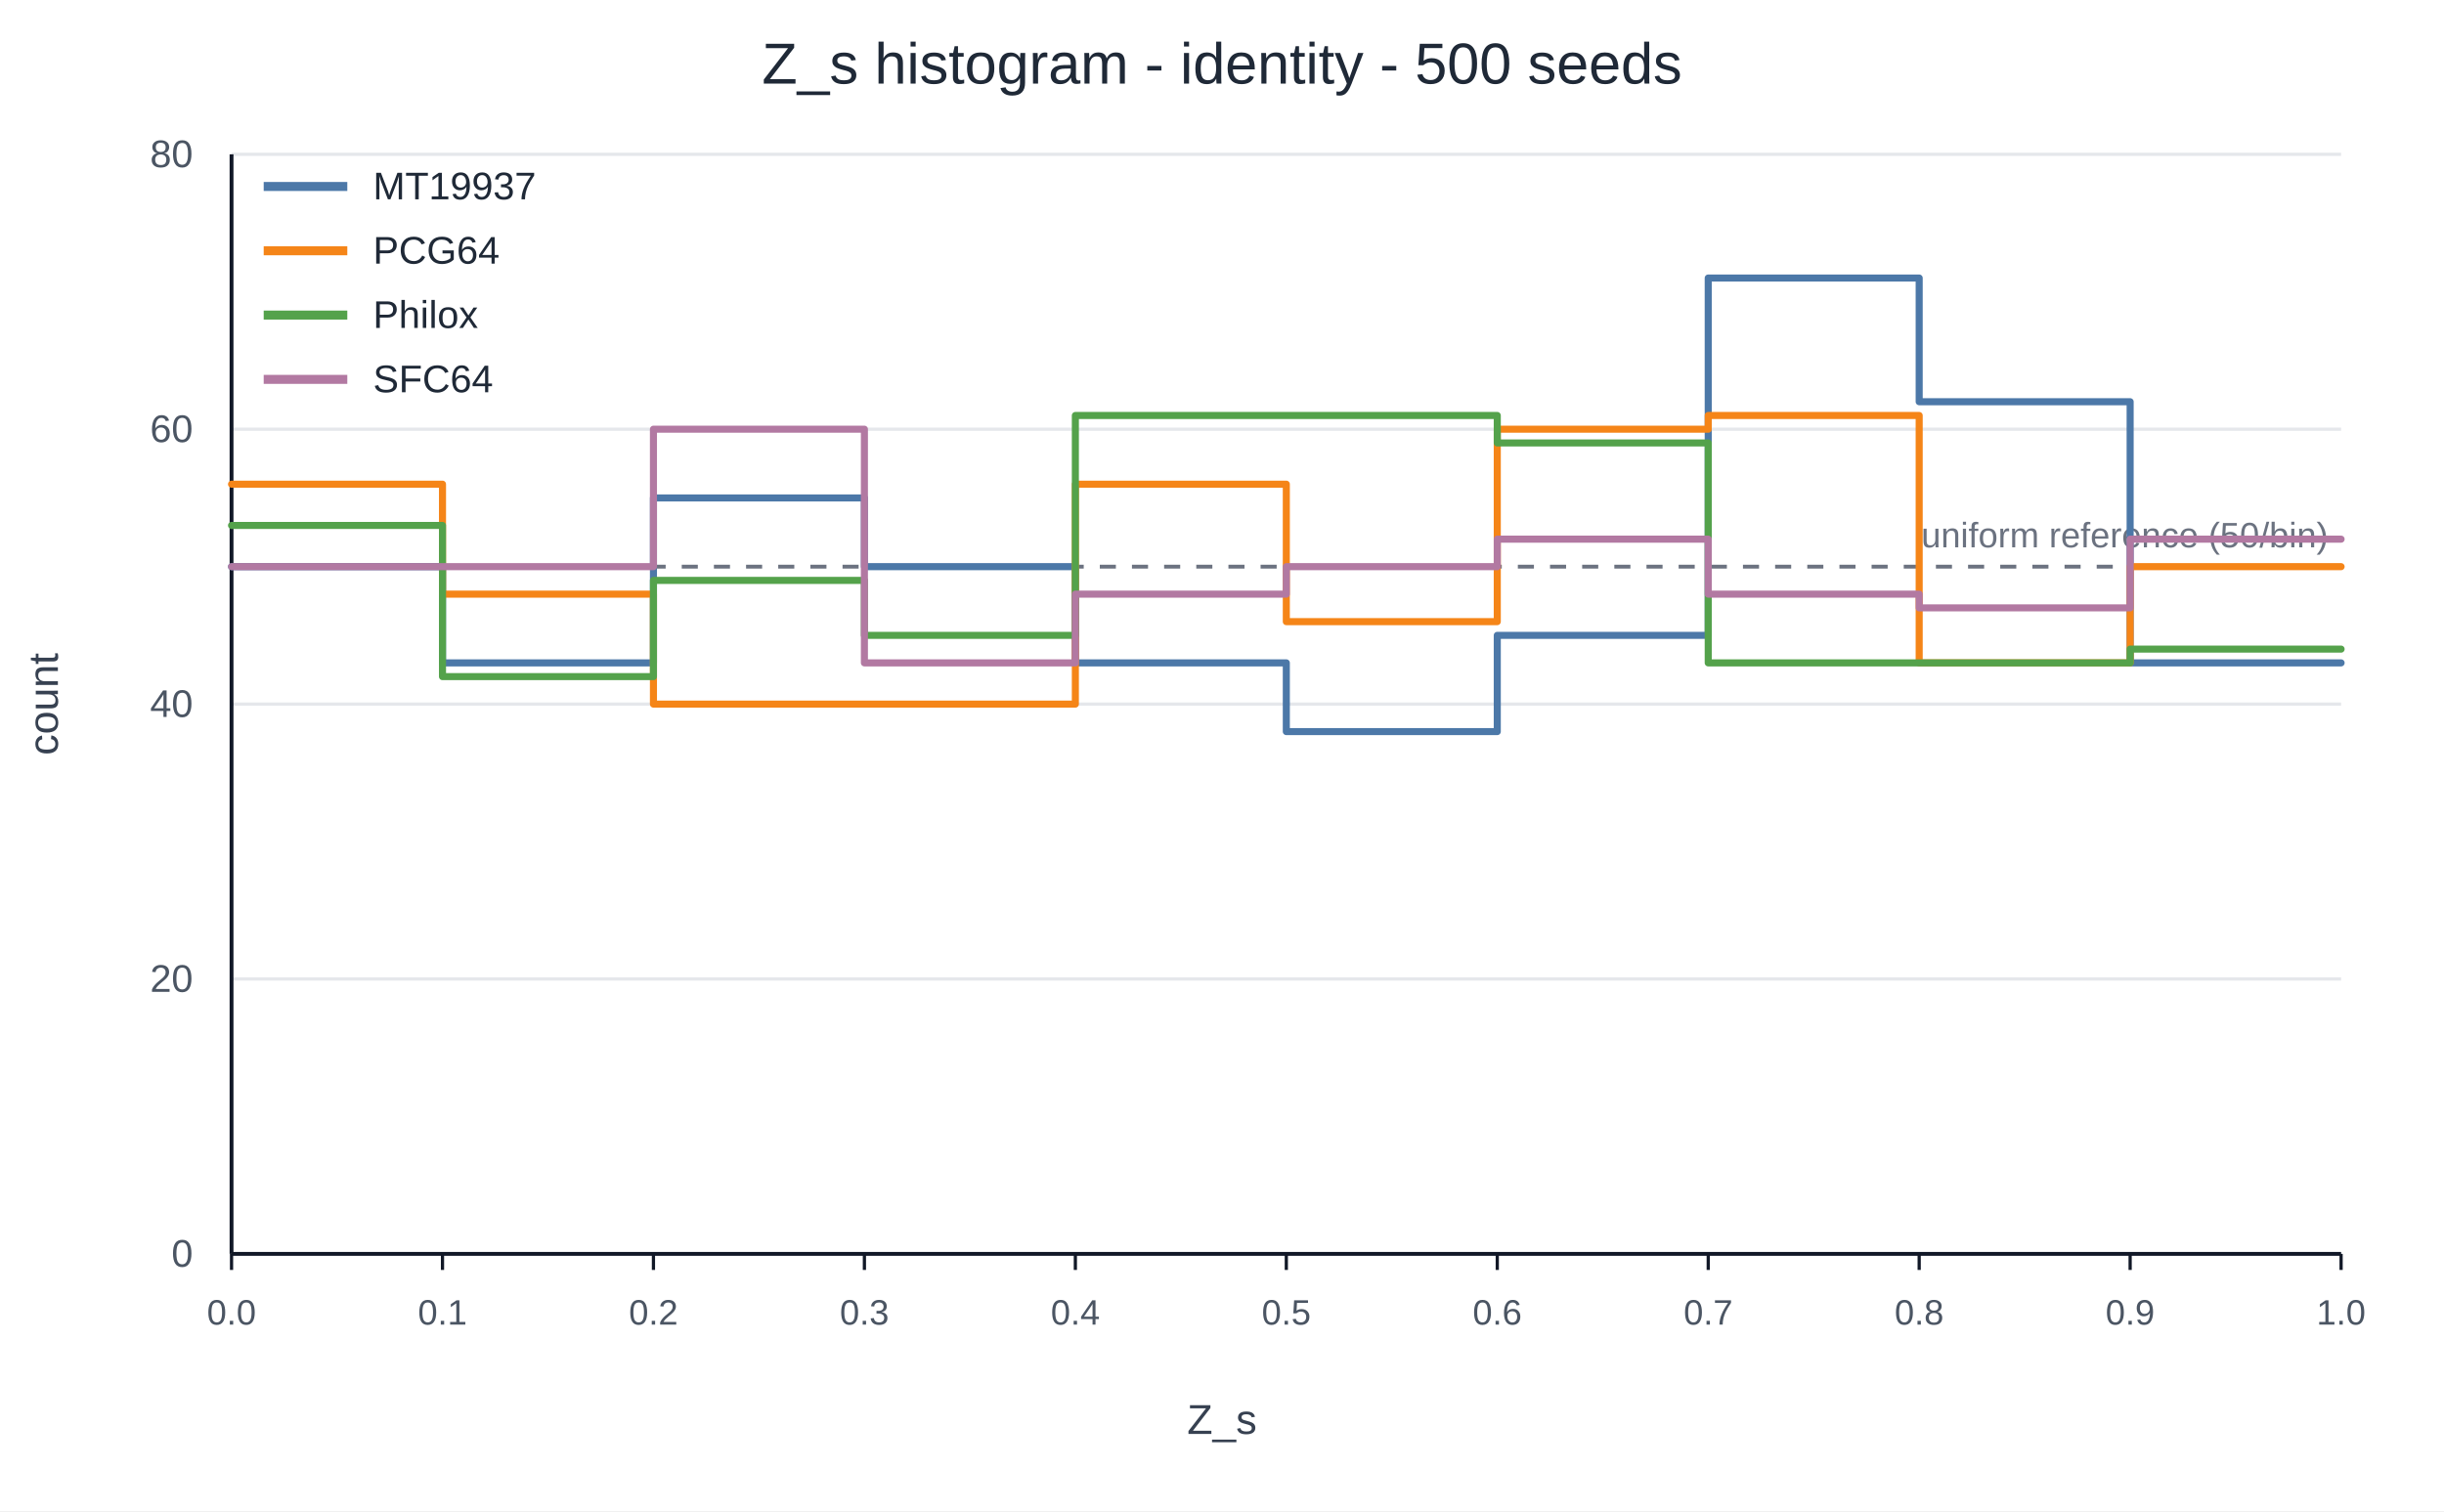
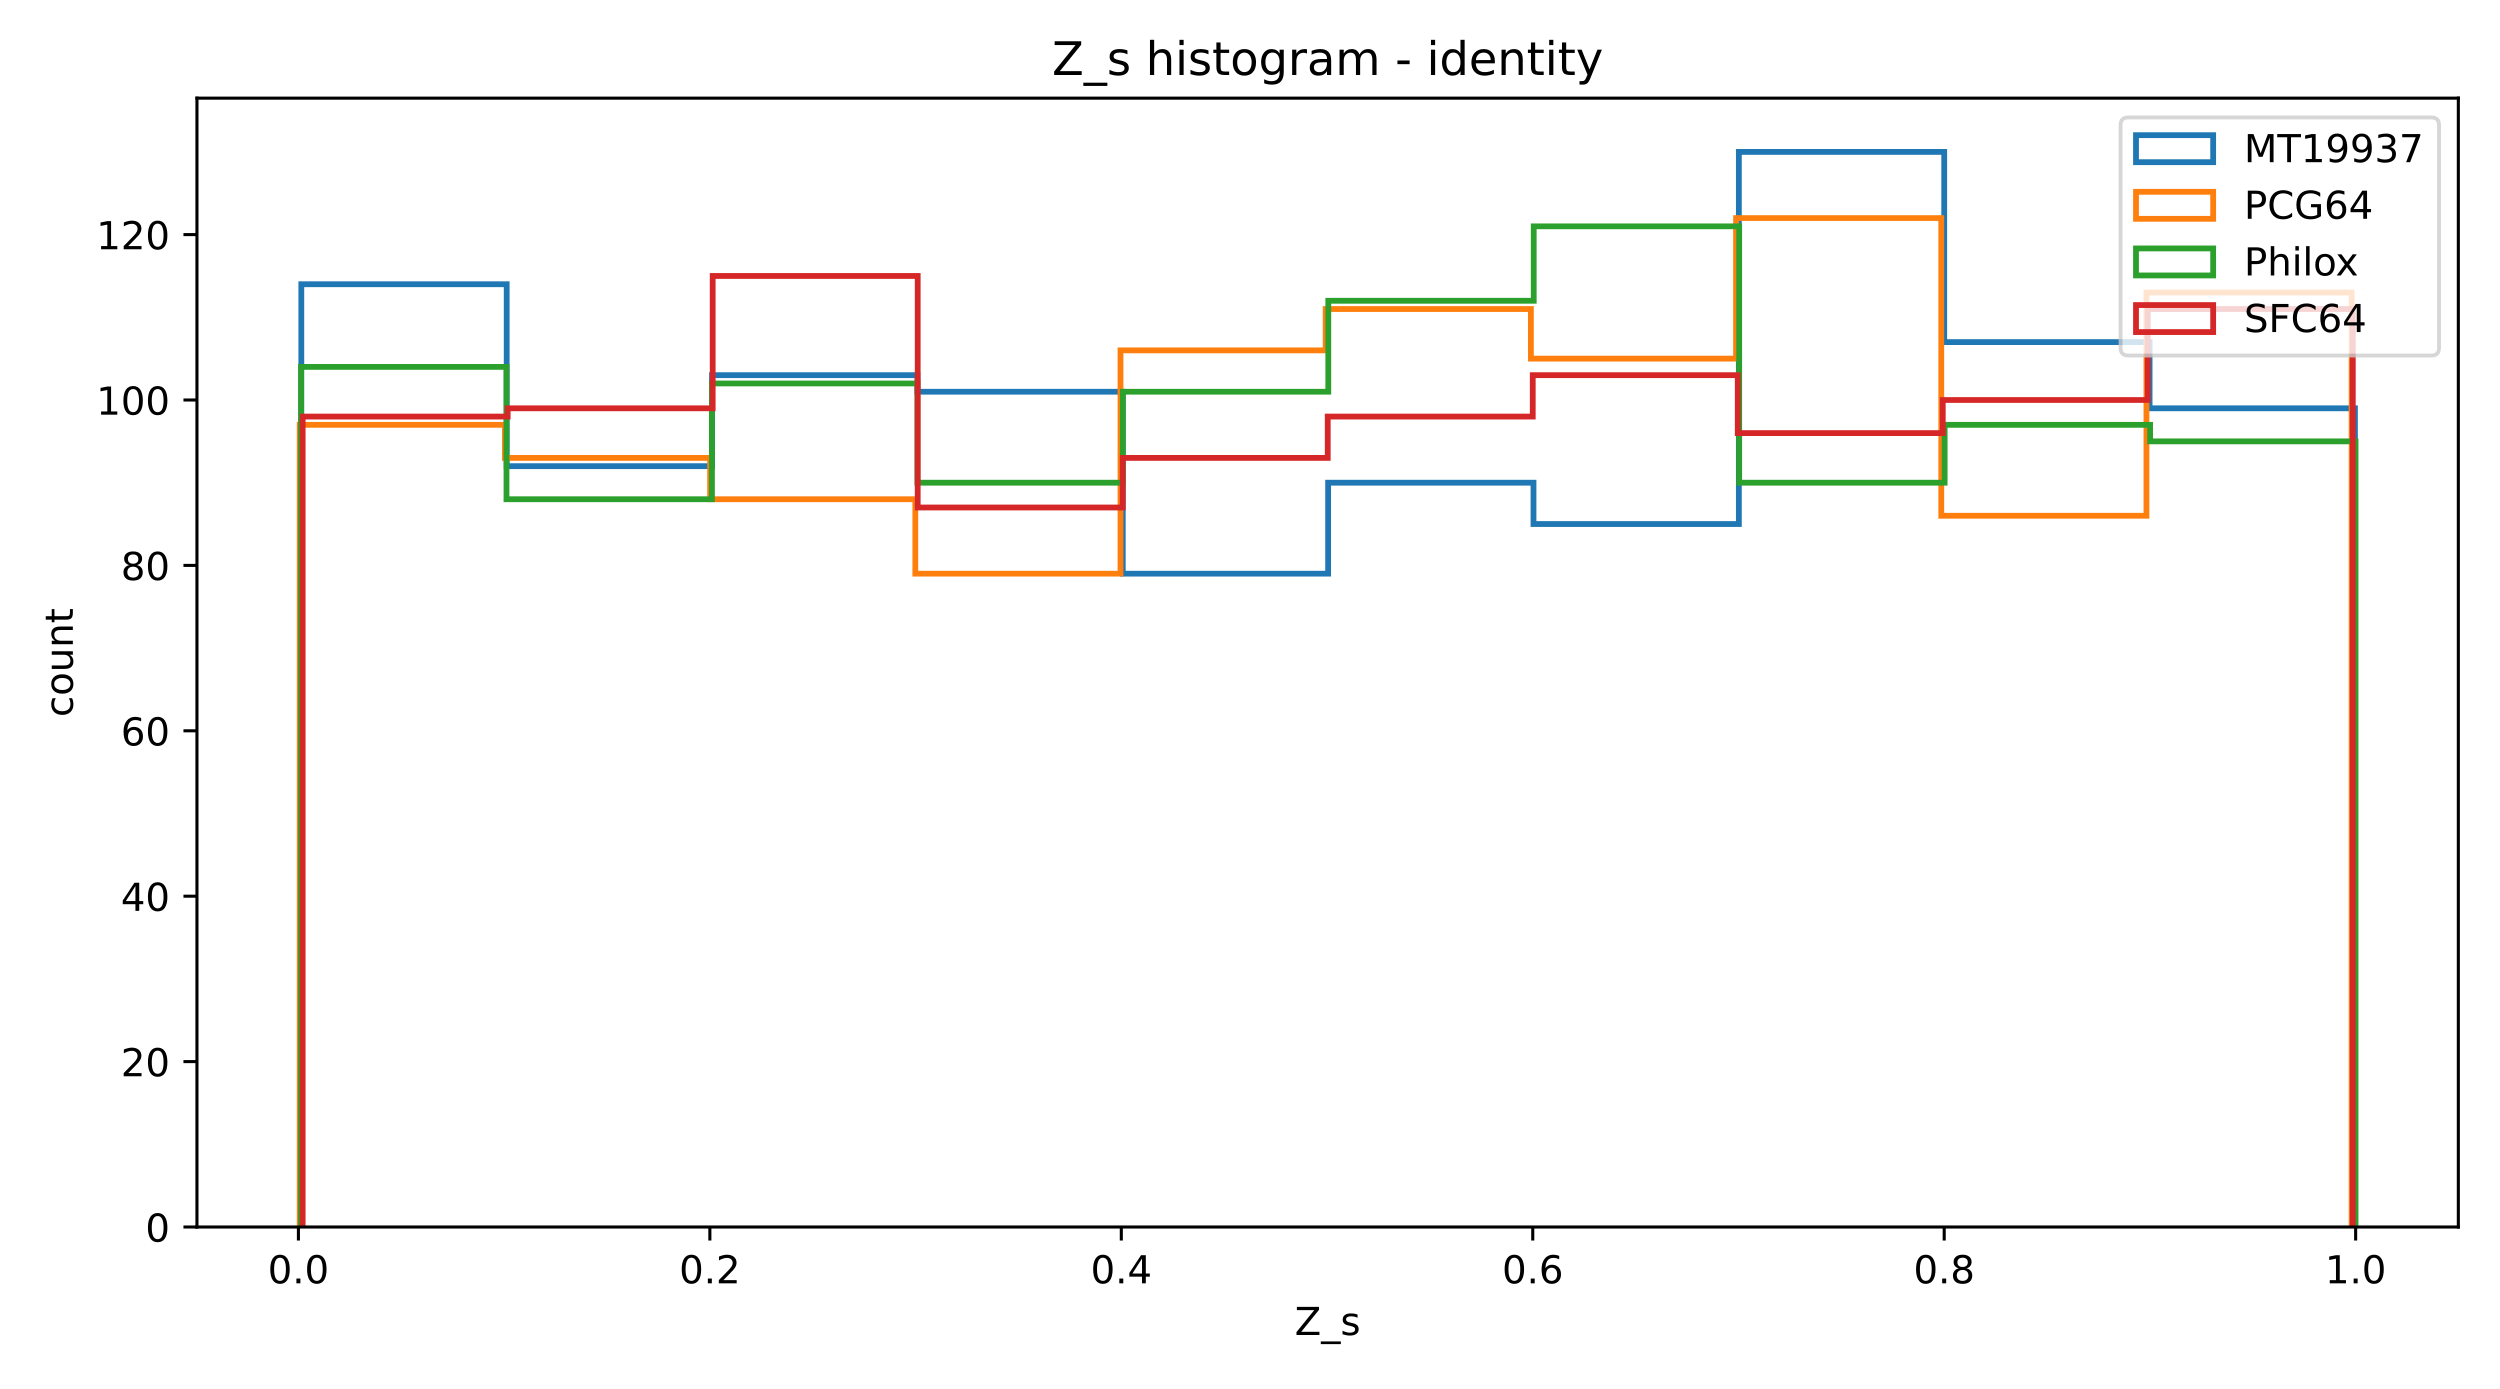
- <svg xmlns="http://www.w3.org/2000/svg" width="760" height="470" viewBox="0 0 760 470" role="img" aria-labelledby="title desc">
-   <rect width="100%" height="100%" fill="#ffffff" />
-   <text x="380.0" y="26" text-anchor="middle" font-family="Arial, sans-serif" font-size="18" fill="#1f2937">Z_s histogram - identity - 500 seeds</text>
-   <line x1="72" y1="390.00" x2="728" y2="390.00" stroke="#e5e7eb" stroke-width="1" />
-   <text x="60" y="394.00" text-anchor="end" font-family="Arial, sans-serif" font-size="12" fill="#4b5563">0</text>
-   <line x1="72" y1="304.50" x2="728" y2="304.50" stroke="#e5e7eb" stroke-width="1" />
-   <text x="60" y="308.50" text-anchor="end" font-family="Arial, sans-serif" font-size="12" fill="#4b5563">20</text>
-   <line x1="72" y1="219.00" x2="728" y2="219.00" stroke="#e5e7eb" stroke-width="1" />
-   <text x="60" y="223.00" text-anchor="end" font-family="Arial, sans-serif" font-size="12" fill="#4b5563">40</text>
-   <line x1="72" y1="133.50" x2="728" y2="133.50" stroke="#e5e7eb" stroke-width="1" />
-   <text x="60" y="137.50" text-anchor="end" font-family="Arial, sans-serif" font-size="12" fill="#4b5563">60</text>
-   <line x1="72" y1="48.00" x2="728" y2="48.00" stroke="#e5e7eb" stroke-width="1" />
-   <text x="60" y="52.00" text-anchor="end" font-family="Arial, sans-serif" font-size="12" fill="#4b5563">80</text>
-   <line x1="72" y1="48" x2="72" y2="390" stroke="#111827" stroke-width="1.2" />
-   <line x1="72" y1="390" x2="728" y2="390" stroke="#111827" stroke-width="1.2" />
-   <line x1="72.00" y1="390" x2="72.00" y2="395" stroke="#111827" stroke-width="1" />
-   <text x="72.00" y="412" text-anchor="middle" font-family="Arial, sans-serif" font-size="11" fill="#4b5563">0.0</text>
-   <line x1="137.60" y1="390" x2="137.60" y2="395" stroke="#111827" stroke-width="1" />
-   <text x="137.60" y="412" text-anchor="middle" font-family="Arial, sans-serif" font-size="11" fill="#4b5563">0.1</text>
-   <line x1="203.20" y1="390" x2="203.20" y2="395" stroke="#111827" stroke-width="1" />
-   <text x="203.20" y="412" text-anchor="middle" font-family="Arial, sans-serif" font-size="11" fill="#4b5563">0.2</text>
-   <line x1="268.80" y1="390" x2="268.80" y2="395" stroke="#111827" stroke-width="1" />
-   <text x="268.80" y="412" text-anchor="middle" font-family="Arial, sans-serif" font-size="11" fill="#4b5563">0.3</text>
-   <line x1="334.40" y1="390" x2="334.40" y2="395" stroke="#111827" stroke-width="1" />
-   <text x="334.40" y="412" text-anchor="middle" font-family="Arial, sans-serif" font-size="11" fill="#4b5563">0.4</text>
-   <line x1="400.00" y1="390" x2="400.00" y2="395" stroke="#111827" stroke-width="1" />
-   <text x="400.00" y="412" text-anchor="middle" font-family="Arial, sans-serif" font-size="11" fill="#4b5563">0.5</text>
-   <line x1="465.60" y1="390" x2="465.60" y2="395" stroke="#111827" stroke-width="1" />
-   <text x="465.60" y="412" text-anchor="middle" font-family="Arial, sans-serif" font-size="11" fill="#4b5563">0.6</text>
-   <line x1="531.20" y1="390" x2="531.20" y2="395" stroke="#111827" stroke-width="1" />
-   <text x="531.20" y="412" text-anchor="middle" font-family="Arial, sans-serif" font-size="11" fill="#4b5563">0.7</text>
-   <line x1="596.80" y1="390" x2="596.80" y2="395" stroke="#111827" stroke-width="1" />
-   <text x="596.80" y="412" text-anchor="middle" font-family="Arial, sans-serif" font-size="11" fill="#4b5563">0.8</text>
-   <line x1="662.40" y1="390" x2="662.40" y2="395" stroke="#111827" stroke-width="1" />
-   <text x="662.40" y="412" text-anchor="middle" font-family="Arial, sans-serif" font-size="11" fill="#4b5563">0.9</text>
-   <line x1="728.00" y1="390" x2="728.00" y2="395" stroke="#111827" stroke-width="1" />
-   <text x="728.00" y="412" text-anchor="middle" font-family="Arial, sans-serif" font-size="11" fill="#4b5563">1.0</text>
-   <text x="380.0" y="446" text-anchor="middle" font-family="Arial, sans-serif" font-size="13" fill="#374151">Z_s</text>
-   <text x="18" y="219.0" transform="rotate(-90 18 219.0)" text-anchor="middle" font-family="Arial, sans-serif" font-size="13" fill="#374151">count</text>
-   <line x1="72" y1="176.25" x2="728" y2="176.25" stroke="#6b7280" stroke-width="1.2" stroke-dasharray="5 5" />
-   <text x="724" y="170.25" text-anchor="end" font-family="Arial, sans-serif" font-size="11" fill="#6b7280">uniform reference (50/bin)</text>
-   <polyline points="72.00,176.25 137.60,176.25 137.60,206.18 203.20,206.18 203.20,154.88 268.80,154.88 268.80,176.25 334.40,176.25 334.40,206.18 400.00,206.18 400.00,227.55 465.60,227.55 465.60,197.62 531.20,197.62 531.20,86.48 596.80,86.48 596.80,124.95 662.40,124.95 662.40,206.18 728.00,206.18" fill="none" stroke="#4c78a8" stroke-width="2.2" stroke-linejoin="round" stroke-linecap="round" />
-   <polyline points="72.00,150.60 137.60,150.60 137.60,184.80 203.20,184.80 203.20,219.00 268.80,219.00 268.80,219.00 334.40,219.00 334.40,150.60 400.00,150.60 400.00,193.35 465.60,193.35 465.60,133.50 531.20,133.50 531.20,129.23 596.80,129.23 596.80,206.18 662.40,206.18 662.40,176.25 728.00,176.25" fill="none" stroke="#f58518" stroke-width="2.2" stroke-linejoin="round" stroke-linecap="round" />
-   <polyline points="72.00,163.43 137.60,163.43 137.60,210.45 203.20,210.45 203.20,180.52 268.80,180.52 268.80,197.62 334.40,197.62 334.40,129.23 400.00,129.23 400.00,129.23 465.60,129.23 465.60,137.77 531.20,137.77 531.20,206.18 596.80,206.18 596.80,206.18 662.40,206.18 662.40,201.90 728.00,201.90" fill="none" stroke="#54a24b" stroke-width="2.2" stroke-linejoin="round" stroke-linecap="round" />
-   <polyline points="72.00,176.25 137.60,176.25 137.60,176.25 203.20,176.25 203.20,133.50 268.80,133.50 268.80,206.18 334.40,206.18 334.40,184.80 400.00,184.80 400.00,176.25 465.60,176.25 465.60,167.70 531.20,167.70 531.20,184.80 596.80,184.80 596.80,189.07 662.40,189.07 662.40,167.70 728.00,167.70" fill="none" stroke="#b279a2" stroke-width="2.2" stroke-linejoin="round" stroke-linecap="round" />
-   <line x1="82" y1="58" x2="108" y2="58" stroke="#4c78a8" stroke-width="2.8" />
-   <text x="116" y="62" font-family="Arial, sans-serif" font-size="12" fill="#1f2937">MT19937</text>
-   <line x1="82" y1="78" x2="108" y2="78" stroke="#f58518" stroke-width="2.8" />
-   <text x="116" y="82" font-family="Arial, sans-serif" font-size="12" fill="#1f2937">PCG64</text>
-   <line x1="82" y1="98" x2="108" y2="98" stroke="#54a24b" stroke-width="2.8" />
-   <text x="116" y="102" font-family="Arial, sans-serif" font-size="12" fill="#1f2937">Philox</text>
-   <line x1="82" y1="118" x2="108" y2="118" stroke="#b279a2" stroke-width="2.8" />
-   <text x="116" y="122" font-family="Arial, sans-serif" font-size="12" fill="#1f2937">SFC64</text>
+ <svg xmlns="http://www.w3.org/2000/svg" xmlns:xlink="http://www.w3.org/1999/xlink" width="648pt" height="360pt" viewBox="0 0 648 360" version="1.1">
+   <defs>
+     <style type="text/css">*{stroke-linejoin: round; stroke-linecap: butt}</style>
+   </defs>
+   <g id="figure_1">
+     <g id="patch_1">
+       <path d="M 0 360 L 648 360 L 648 0 L 0 0 z " style="fill: #ffffff" />
+     </g>
+     <g id="axes_1">
+       <g id="patch_2">
+         <path d="M 51.05 318.04 L 637.2 318.04 L 637.2 25.44 L 51.05 25.44 z " style="fill: #ffffff" />
+       </g>
+       <g id="matplotlib.axis_1">
+         <g id="xtick_1">
+           <g id="line2d_1">
+             <defs>
+               <path id="m370e1d2778" d="M 0 0 L 0 3.5 " style="stroke: #000000; stroke-width: 0.8" />
+             </defs>
+             <g>
+               <use xlink:href="#m370e1d2778" x="77.349" y="318.04" style="stroke: #000000; stroke-width: 0.8" />
+             </g>
+           </g>
+           <g id="text_1">
+             <g transform="translate(69.39705 332.6384) scale(0.1 -0.1)">
+               <defs>
+                 <path id="DejaVuSans-30" d="M 2034 4250 Q 1547 4250 1301 3770 Q 1056 3291 1056 2328 Q 1056 1369 1301 889 Q 1547 409 2034 409 Q 2525 409 2770 889 Q 3016 1369 3016 2328 Q 3016 3291 2770 3770 Q 2525 4250 2034 4250 z M 2034 4750 Q 2819 4750 3233 4129 Q 3647 3509 3647 2328 Q 3647 1150 3233 529 Q 2819 -91 2034 -91 Q 1250 -91 836 529 Q 422 1150 422 2328 Q 422 3509 836 4129 Q 1250 4750 2034 4750 z " transform="scale(0.015625)" />
+                 <path id="DejaVuSans-2e" d="M 684 794 L 1344 794 L 1344 0 L 684 0 L 684 794 z " transform="scale(0.015625)" />
+               </defs>
+               <use xlink:href="#DejaVuSans-30" />
+               <use xlink:href="#DejaVuSans-2e" x="63.623" />
+               <use xlink:href="#DejaVuSans-30" x="95.41" />
+             </g>
+           </g>
+         </g>
+         <g id="xtick_2">
+           <g id="line2d_2">
+             <g>
+               <use xlink:href="#m370e1d2778" x="183.996" y="318.04" style="stroke: #000000; stroke-width: 0.8" />
+             </g>
+           </g>
+           <g id="text_2">
+             <g transform="translate(176.0441 332.6384) scale(0.1 -0.1)">
+               <defs>
+                 <path id="DejaVuSans-32" d="M 1228 531 L 3431 531 L 3431 0 L 469 0 L 469 531 Q 828 903 1448 1529 Q 2069 2156 2228 2338 Q 2531 2678 2651 2914 Q 2772 3150 2772 3378 Q 2772 3750 2511 3984 Q 2250 4219 1831 4219 Q 1534 4219 1204 4116 Q 875 4013 500 3803 L 500 4441 Q 881 4594 1212 4672 Q 1544 4750 1819 4750 Q 2544 4750 2975 4387 Q 3406 4025 3406 3419 Q 3406 3131 3298 2873 Q 3191 2616 2906 2266 Q 2828 2175 2409 1742 Q 1991 1309 1228 531 z " transform="scale(0.015625)" />
+               </defs>
+               <use xlink:href="#DejaVuSans-30" />
+               <use xlink:href="#DejaVuSans-2e" x="63.623" />
+               <use xlink:href="#DejaVuSans-32" x="95.41" />
+             </g>
+           </g>
+         </g>
+         <g id="xtick_3">
+           <g id="line2d_3">
+             <g>
+               <use xlink:href="#m370e1d2778" x="290.643" y="318.04" style="stroke: #000000; stroke-width: 0.8" />
+             </g>
+           </g>
+           <g id="text_3">
+             <g transform="translate(282.6912 332.6384) scale(0.1 -0.1)">
+               <defs>
+                 <path id="DejaVuSans-34" d="M 2419 4116 L 825 1625 L 2419 1625 L 2419 4116 z M 2253 4666 L 3047 4666 L 3047 1625 L 3713 1625 L 3713 1100 L 3047 1100 L 3047 0 L 2419 0 L 2419 1100 L 313 1100 L 313 1709 L 2253 4666 z " transform="scale(0.015625)" />
+               </defs>
+               <use xlink:href="#DejaVuSans-30" />
+               <use xlink:href="#DejaVuSans-2e" x="63.623" />
+               <use xlink:href="#DejaVuSans-34" x="95.41" />
+             </g>
+           </g>
+         </g>
+         <g id="xtick_4">
+           <g id="line2d_4">
+             <g>
+               <use xlink:href="#m370e1d2778" x="397.29" y="318.04" style="stroke: #000000; stroke-width: 0.8" />
+             </g>
+           </g>
+           <g id="text_4">
+             <g transform="translate(389.3383 332.6384) scale(0.1 -0.1)">
+               <defs>
+                 <path id="DejaVuSans-36" d="M 2113 2584 Q 1688 2584 1439 2293 Q 1191 2003 1191 1497 Q 1191 994 1439 701 Q 1688 409 2113 409 Q 2538 409 2786 701 Q 3034 994 3034 1497 Q 3034 2003 2786 2293 Q 2538 2584 2113 2584 z M 3366 4563 L 3366 3988 Q 3128 4100 2886 4159 Q 2644 4219 2406 4219 Q 1781 4219 1451 3797 Q 1122 3375 1075 2522 Q 1259 2794 1537 2939 Q 1816 3084 2150 3084 Q 2853 3084 3261 2657 Q 3669 2231 3669 1497 Q 3669 778 3244 343 Q 2819 -91 2113 -91 Q 1303 -91 875 529 Q 447 1150 447 2328 Q 447 3434 972 4092 Q 1497 4750 2381 4750 Q 2619 4750 2861 4703 Q 3103 4656 3366 4563 z " transform="scale(0.015625)" />
+               </defs>
+               <use xlink:href="#DejaVuSans-30" />
+               <use xlink:href="#DejaVuSans-2e" x="63.623" />
+               <use xlink:href="#DejaVuSans-36" x="95.41" />
+             </g>
+           </g>
+         </g>
+         <g id="xtick_5">
+           <g id="line2d_5">
+             <g>
+               <use xlink:href="#m370e1d2778" x="503.937" y="318.04" style="stroke: #000000; stroke-width: 0.8" />
+             </g>
+           </g>
+           <g id="text_5">
+             <g transform="translate(495.9853 332.6384) scale(0.1 -0.1)">
+               <defs>
+                 <path id="DejaVuSans-38" d="M 2034 2216 Q 1584 2216 1326 1975 Q 1069 1734 1069 1313 Q 1069 891 1326 650 Q 1584 409 2034 409 Q 2484 409 2743 651 Q 3003 894 3003 1313 Q 3003 1734 2745 1975 Q 2488 2216 2034 2216 z M 1403 2484 Q 997 2584 770 2862 Q 544 3141 544 3541 Q 544 4100 942 4425 Q 1341 4750 2034 4750 Q 2731 4750 3128 4425 Q 3525 4100 3525 3541 Q 3525 3141 3298 2862 Q 3072 2584 2669 2484 Q 3125 2378 3379 2068 Q 3634 1759 3634 1313 Q 3634 634 3220 271 Q 2806 -91 2034 -91 Q 1263 -91 848 271 Q 434 634 434 1313 Q 434 1759 690 2068 Q 947 2378 1403 2484 z M 1172 3481 Q 1172 3119 1398 2916 Q 1625 2713 2034 2713 Q 2441 2713 2670 2916 Q 2900 3119 2900 3481 Q 2900 3844 2670 4047 Q 2441 4250 2034 4250 Q 1625 4250 1398 4047 Q 1172 3844 1172 3481 z " transform="scale(0.015625)" />
+               </defs>
+               <use xlink:href="#DejaVuSans-30" />
+               <use xlink:href="#DejaVuSans-2e" x="63.623" />
+               <use xlink:href="#DejaVuSans-38" x="95.41" />
+             </g>
+           </g>
+         </g>
+         <g id="xtick_6">
+           <g id="line2d_6">
+             <g>
+               <use xlink:href="#m370e1d2778" x="610.584" y="318.04" style="stroke: #000000; stroke-width: 0.8" />
+             </g>
+           </g>
+           <g id="text_6">
+             <g transform="translate(602.6324 332.6384) scale(0.1 -0.1)">
+               <defs>
+                 <path id="DejaVuSans-31" d="M 794 531 L 1825 531 L 1825 4091 L 703 3866 L 703 4441 L 1819 4666 L 2450 4666 L 2450 531 L 3481 531 L 3481 0 L 794 0 L 794 531 z " transform="scale(0.015625)" />
+               </defs>
+               <use xlink:href="#DejaVuSans-31" />
+               <use xlink:href="#DejaVuSans-2e" x="63.623" />
+               <use xlink:href="#DejaVuSans-30" x="95.41" />
+             </g>
+           </g>
+         </g>
+         <g id="text_7">
+           <g transform="translate(335.5953 346.0384) scale(0.1 -0.1)">
+             <defs>
+               <path id="DejaVuSans-5a" d="M 359 4666 L 4025 4666 L 4025 4184 L 1075 531 L 4097 531 L 4097 0 L 288 0 L 288 481 L 3238 4134 L 359 4134 L 359 4666 z " transform="scale(0.015625)" />
+               <path id="DejaVuSans-5f" d="M 3263 -1063 L 3263 -1509 L -63 -1509 L -63 -1063 L 3263 -1063 z " transform="scale(0.015625)" />
+               <path id="DejaVuSans-73" d="M 2834 3397 L 2834 2853 Q 2591 2978 2328 3040 Q 2066 3103 1784 3103 Q 1356 3103 1142 2972 Q 928 2841 928 2578 Q 928 2378 1081 2264 Q 1234 2150 1697 2047 L 1894 2003 Q 2506 1872 2764 1633 Q 3022 1394 3022 966 Q 3022 478 2636 193 Q 2250 -91 1575 -91 Q 1294 -91 989 -36 Q 684 19 347 128 L 347 722 Q 666 556 975 473 Q 1284 391 1588 391 Q 1994 391 2212 530 Q 2431 669 2431 922 Q 2431 1156 2273 1281 Q 2116 1406 1581 1522 L 1381 1569 Q 847 1681 609 1914 Q 372 2147 372 2553 Q 372 3047 722 3315 Q 1072 3584 1716 3584 Q 2034 3584 2315 3537 Q 2597 3491 2834 3397 z " transform="scale(0.015625)" />
+             </defs>
+             <use xlink:href="#DejaVuSans-5a" />
+             <use xlink:href="#DejaVuSans-5f" x="68.506" />
+             <use xlink:href="#DejaVuSans-73" x="118.506" />
+           </g>
+         </g>
+       </g>
+       <g id="matplotlib.axis_2">
+         <g id="ytick_1">
+           <g id="line2d_7">
+             <defs>
+               <path id="mbedb9ff26e" d="M 0 0 L -3.5 0 " style="stroke: #000000; stroke-width: 0.8" />
+             </defs>
+             <g>
+               <use xlink:href="#mbedb9ff26e" x="51.05" y="318.04" style="stroke: #000000; stroke-width: 0.8" />
+             </g>
+           </g>
+           <g id="text_8">
+             <g transform="translate(37.6875 321.8392) scale(0.1 -0.1)">
+               <use xlink:href="#DejaVuSans-30" />
+             </g>
+           </g>
+         </g>
+         <g id="ytick_2">
+           <g id="line2d_8">
+             <g>
+               <use xlink:href="#mbedb9ff26e" x="51.05" y="275.168" style="stroke: #000000; stroke-width: 0.8" />
+             </g>
+           </g>
+           <g id="text_9">
+             <g transform="translate(31.325 278.9674) scale(0.1 -0.1)">
+               <use xlink:href="#DejaVuSans-32" />
+               <use xlink:href="#DejaVuSans-30" x="63.623" />
+             </g>
+           </g>
+         </g>
+         <g id="ytick_3">
+           <g id="line2d_9">
+             <g>
+               <use xlink:href="#mbedb9ff26e" x="51.05" y="232.296" style="stroke: #000000; stroke-width: 0.8" />
+             </g>
+           </g>
+           <g id="text_10">
+             <g transform="translate(31.325 236.0956) scale(0.1 -0.1)">
+               <use xlink:href="#DejaVuSans-34" />
+               <use xlink:href="#DejaVuSans-30" x="63.623" />
+             </g>
+           </g>
+         </g>
+         <g id="ytick_4">
+           <g id="line2d_10">
+             <g>
+               <use xlink:href="#mbedb9ff26e" x="51.05" y="189.425" style="stroke: #000000; stroke-width: 0.8" />
+             </g>
+           </g>
+           <g id="text_11">
+             <g transform="translate(31.325 193.2238) scale(0.1 -0.1)">
+               <use xlink:href="#DejaVuSans-36" />
+               <use xlink:href="#DejaVuSans-30" x="63.623" />
+             </g>
+           </g>
+         </g>
+         <g id="ytick_5">
+           <g id="line2d_11">
+             <g>
+               <use xlink:href="#mbedb9ff26e" x="51.05" y="146.553" style="stroke: #000000; stroke-width: 0.8" />
+             </g>
+           </g>
+           <g id="text_12">
+             <g transform="translate(31.325 150.352) scale(0.1 -0.1)">
+               <use xlink:href="#DejaVuSans-38" />
+               <use xlink:href="#DejaVuSans-30" x="63.623" />
+             </g>
+           </g>
+         </g>
+         <g id="ytick_6">
+           <g id="line2d_12">
+             <g>
+               <use xlink:href="#mbedb9ff26e" x="51.05" y="103.681" style="stroke: #000000; stroke-width: 0.8" />
+             </g>
+           </g>
+           <g id="text_13">
+             <g transform="translate(24.9625 107.4802) scale(0.1 -0.1)">
+               <use xlink:href="#DejaVuSans-31" />
+               <use xlink:href="#DejaVuSans-30" x="63.623" />
+               <use xlink:href="#DejaVuSans-30" x="127.246" />
+             </g>
+           </g>
+         </g>
+         <g id="ytick_7">
+           <g id="line2d_13">
+             <g>
+               <use xlink:href="#mbedb9ff26e" x="51.05" y="60.809" style="stroke: #000000; stroke-width: 0.8" />
+             </g>
+           </g>
+           <g id="text_14">
+             <g transform="translate(24.9625 64.60845) scale(0.1 -0.1)">
+               <use xlink:href="#DejaVuSans-31" />
+               <use xlink:href="#DejaVuSans-32" x="63.623" />
+               <use xlink:href="#DejaVuSans-30" x="127.246" />
+             </g>
+           </g>
+         </g>
+         <g id="text_15">
+           <g transform="translate(18.88281 185.8462) rotate(-90) scale(0.1 -0.1)">
+             <defs>
+               <path id="DejaVuSans-63" d="M 3122 3366 L 3122 2828 Q 2878 2963 2633 3030 Q 2388 3097 2138 3097 Q 1578 3097 1268 2742 Q 959 2388 959 1747 Q 959 1106 1268 751 Q 1578 397 2138 397 Q 2388 397 2633 464 Q 2878 531 3122 666 L 3122 134 Q 2881 22 2623 -34 Q 2366 -91 2075 -91 Q 1284 -91 818 406 Q 353 903 353 1747 Q 353 2603 823 3093 Q 1294 3584 2113 3584 Q 2378 3584 2631 3529 Q 2884 3475 3122 3366 z " transform="scale(0.015625)" />
+               <path id="DejaVuSans-6f" d="M 1959 3097 Q 1497 3097 1228 2736 Q 959 2375 959 1747 Q 959 1119 1226 758 Q 1494 397 1959 397 Q 2419 397 2687 759 Q 2956 1122 2956 1747 Q 2956 2369 2687 2733 Q 2419 3097 1959 3097 z M 1959 3584 Q 2709 3584 3137 3096 Q 3566 2609 3566 1747 Q 3566 888 3137 398 Q 2709 -91 1959 -91 Q 1206 -91 779 398 Q 353 888 353 1747 Q 353 2609 779 3096 Q 1206 3584 1959 3584 z " transform="scale(0.015625)" />
+               <path id="DejaVuSans-75" d="M 544 1381 L 544 3500 L 1119 3500 L 1119 1403 Q 1119 906 1312 657 Q 1506 409 1894 409 Q 2359 409 2629 706 Q 2900 1003 2900 1516 L 2900 3500 L 3475 3500 L 3475 0 L 2900 0 L 2900 538 Q 2691 219 2414 64 Q 2138 -91 1772 -91 Q 1169 -91 856 284 Q 544 659 544 1381 z M 1991 3584 L 1991 3584 z " transform="scale(0.015625)" />
+               <path id="DejaVuSans-6e" d="M 3513 2113 L 3513 0 L 2938 0 L 2938 2094 Q 2938 2591 2744 2837 Q 2550 3084 2163 3084 Q 1697 3084 1428 2787 Q 1159 2491 1159 1978 L 1159 0 L 581 0 L 581 3500 L 1159 3500 L 1159 2956 Q 1366 3272 1645 3428 Q 1925 3584 2291 3584 Q 2894 3584 3203 3211 Q 3513 2838 3513 2113 z " transform="scale(0.015625)" />
+               <path id="DejaVuSans-74" d="M 1172 4494 L 1172 3500 L 2356 3500 L 2356 3053 L 1172 3053 L 1172 1153 Q 1172 725 1289 603 Q 1406 481 1766 481 L 2356 481 L 2356 0 L 1766 0 Q 1100 0 847 248 Q 594 497 594 1153 L 594 3053 L 172 3053 L 172 3500 L 594 3500 L 594 4494 L 1172 4494 z " transform="scale(0.015625)" />
+             </defs>
+             <use xlink:href="#DejaVuSans-63" />
+             <use xlink:href="#DejaVuSans-6f" x="54.98" />
+             <use xlink:href="#DejaVuSans-75" x="116.162" />
+             <use xlink:href="#DejaVuSans-6e" x="179.541" />
+             <use xlink:href="#DejaVuSans-74" x="242.92" />
+           </g>
+         </g>
+       </g>
+       <g id="patch_3">
+         <path d="M 78.101 318.04 L 78.101 73.671 L 131.331 73.671 L 131.331 120.83 L 184.561 120.83 L 184.561 97.25 L 237.791 97.25 L 237.791 101.537 L 291.022 101.537 L 291.022 148.696 L 344.252 148.696 L 344.252 125.117 L 397.482 125.117 L 397.482 135.835 L 450.712 135.835 L 450.712 39.373 L 503.942 39.373 L 503.942 88.676 L 557.172 88.676 L 557.172 105.825 L 610.403 105.825 L 610.403 318.04 " clip-path="url(#pceb4d841c5)" style="fill: none; stroke: #1f77b4; stroke-width: 1.5; stroke-linejoin: miter" />
+       </g>
+       <g id="patch_4">
+         <path d="M 77.693 318.04 L 77.693 110.112 L 130.879 110.112 L 130.879 118.686 L 184.064 118.686 L 184.064 129.404 L 237.249 129.404 L 237.249 148.696 L 290.435 148.696 L 290.435 90.819 L 343.62 90.819 L 343.62 80.102 L 396.806 80.102 L 396.806 92.963 L 449.991 92.963 L 449.991 56.522 L 503.176 56.522 L 503.176 133.691 L 556.362 133.691 L 556.362 75.814 L 609.547 75.814 L 609.547 318.04 " clip-path="url(#pceb4d841c5)" style="fill: none; stroke: #ff7f0e; stroke-width: 1.5; stroke-linejoin: miter" />
+       </g>
+       <g id="patch_5">
+         <path d="M 78.027 318.04 L 78.027 95.107 L 131.28 95.107 L 131.28 129.404 L 184.533 129.404 L 184.533 99.394 L 237.786 99.394 L 237.786 125.117 L 291.039 125.117 L 291.039 101.537 L 344.292 101.537 L 344.292 77.958 L 397.545 77.958 L 397.545 58.666 L 450.798 58.666 L 450.798 125.117 L 504.051 125.117 L 504.051 110.112 L 557.304 110.112 L 557.304 114.399 L 610.557 114.399 L 610.557 318.04 " clip-path="url(#pceb4d841c5)" style="fill: none; stroke: #2ca02c; stroke-width: 1.5; stroke-linejoin: miter" />
+       </g>
+       <g id="patch_6">
+         <path d="M 78.452 318.04 L 78.452 107.968 L 131.591 107.968 L 131.591 105.825 L 184.731 105.825 L 184.731 71.527 L 237.87 71.527 L 237.87 131.548 L 291.01 131.548 L 291.01 118.686 L 344.149 118.686 L 344.149 107.968 L 397.289 107.968 L 397.289 97.25 L 450.428 97.25 L 450.428 112.255 L 503.567 112.255 L 503.567 103.681 L 556.707 103.681 L 556.707 80.102 L 609.846 80.102 L 609.846 318.04 " clip-path="url(#pceb4d841c5)" style="fill: none; stroke: #d62728; stroke-width: 1.5; stroke-linejoin: miter" />
+       </g>
+       <g id="patch_7">
+         <path d="M 51.05 318.04 L 51.05 25.44 " style="fill: none; stroke: #000000; stroke-width: 0.8; stroke-linejoin: miter; stroke-linecap: square" />
+       </g>
+       <g id="patch_8">
+         <path d="M 637.2 318.04 L 637.2 25.44 " style="fill: none; stroke: #000000; stroke-width: 0.8; stroke-linejoin: miter; stroke-linecap: square" />
+       </g>
+       <g id="patch_9">
+         <path d="M 51.05 318.04 L 637.2 318.04 " style="fill: none; stroke: #000000; stroke-width: 0.8; stroke-linejoin: miter; stroke-linecap: square" />
+       </g>
+       <g id="patch_10">
+         <path d="M 51.05 25.44 L 637.2 25.44 " style="fill: none; stroke: #000000; stroke-width: 0.8; stroke-linejoin: miter; stroke-linecap: square" />
+       </g>
+       <g id="text_16">
+         <g transform="translate(272.6959 19.44) scale(0.12 -0.12)">
+           <defs>
+             <path id="DejaVuSans-20" transform="scale(0.015625)" />
+             <path id="DejaVuSans-68" d="M 3513 2113 L 3513 0 L 2938 0 L 2938 2094 Q 2938 2591 2744 2837 Q 2550 3084 2163 3084 Q 1697 3084 1428 2787 Q 1159 2491 1159 1978 L 1159 0 L 581 0 L 581 4863 L 1159 4863 L 1159 2956 Q 1366 3272 1645 3428 Q 1925 3584 2291 3584 Q 2894 3584 3203 3211 Q 3513 2838 3513 2113 z " transform="scale(0.015625)" />
+             <path id="DejaVuSans-69" d="M 603 3500 L 1178 3500 L 1178 0 L 603 0 L 603 3500 z M 603 4863 L 1178 4863 L 1178 4134 L 603 4134 L 603 4863 z " transform="scale(0.015625)" />
+             <path id="DejaVuSans-67" d="M 2906 1791 Q 2906 2416 2648 2759 Q 2391 3103 1925 3103 Q 1463 3103 1205 2759 Q 947 2416 947 1791 Q 947 1169 1205 825 Q 1463 481 1925 481 Q 2391 481 2648 825 Q 2906 1169 2906 1791 z M 3481 434 Q 3481 -459 3084 -895 Q 2688 -1331 1869 -1331 Q 1566 -1331 1297 -1286 Q 1028 -1241 775 -1147 L 775 -588 Q 1028 -725 1275 -790 Q 1522 -856 1778 -856 Q 2344 -856 2625 -561 Q 2906 -266 2906 331 L 2906 616 Q 2728 306 2450 153 Q 2172 0 1784 0 Q 1141 0 747 490 Q 353 981 353 1791 Q 353 2603 747 3093 Q 1141 3584 1784 3584 Q 2172 3584 2450 3431 Q 2728 3278 2906 2969 L 2906 3500 L 3481 3500 L 3481 434 z " transform="scale(0.015625)" />
+             <path id="DejaVuSans-72" d="M 2631 2963 Q 2534 3019 2420 3045 Q 2306 3072 2169 3072 Q 1681 3072 1420 2755 Q 1159 2438 1159 1844 L 1159 0 L 581 0 L 581 3500 L 1159 3500 L 1159 2956 Q 1341 3275 1631 3429 Q 1922 3584 2338 3584 Q 2397 3584 2469 3576 Q 2541 3569 2628 3553 L 2631 2963 z " transform="scale(0.015625)" />
+             <path id="DejaVuSans-61" d="M 2194 1759 Q 1497 1759 1228 1600 Q 959 1441 959 1056 Q 959 750 1161 570 Q 1363 391 1709 391 Q 2188 391 2477 730 Q 2766 1069 2766 1631 L 2766 1759 L 2194 1759 z M 3341 1997 L 3341 0 L 2766 0 L 2766 531 Q 2569 213 2275 61 Q 1981 -91 1556 -91 Q 1019 -91 701 211 Q 384 513 384 1019 Q 384 1609 779 1909 Q 1175 2209 1959 2209 L 2766 2209 L 2766 2266 Q 2766 2663 2505 2880 Q 2244 3097 1772 3097 Q 1472 3097 1187 3025 Q 903 2953 641 2809 L 641 3341 Q 956 3463 1253 3523 Q 1550 3584 1831 3584 Q 2591 3584 2966 3190 Q 3341 2797 3341 1997 z " transform="scale(0.015625)" />
+             <path id="DejaVuSans-6d" d="M 3328 2828 Q 3544 3216 3844 3400 Q 4144 3584 4550 3584 Q 5097 3584 5394 3201 Q 5691 2819 5691 2113 L 5691 0 L 5113 0 L 5113 2094 Q 5113 2597 4934 2840 Q 4756 3084 4391 3084 Q 3944 3084 3684 2787 Q 3425 2491 3425 1978 L 3425 0 L 2847 0 L 2847 2094 Q 2847 2600 2669 2842 Q 2491 3084 2119 3084 Q 1678 3084 1418 2786 Q 1159 2488 1159 1978 L 1159 0 L 581 0 L 581 3500 L 1159 3500 L 1159 2956 Q 1356 3278 1631 3431 Q 1906 3584 2284 3584 Q 2666 3584 2933 3390 Q 3200 3197 3328 2828 z " transform="scale(0.015625)" />
+             <path id="DejaVuSans-2d" d="M 313 2009 L 1997 2009 L 1997 1497 L 313 1497 L 313 2009 z " transform="scale(0.015625)" />
+             <path id="DejaVuSans-64" d="M 2906 2969 L 2906 4863 L 3481 4863 L 3481 0 L 2906 0 L 2906 525 Q 2725 213 2448 61 Q 2172 -91 1784 -91 Q 1150 -91 751 415 Q 353 922 353 1747 Q 353 2572 751 3078 Q 1150 3584 1784 3584 Q 2172 3584 2448 3432 Q 2725 3281 2906 2969 z M 947 1747 Q 947 1113 1208 752 Q 1469 391 1925 391 Q 2381 391 2643 752 Q 2906 1113 2906 1747 Q 2906 2381 2643 2742 Q 2381 3103 1925 3103 Q 1469 3103 1208 2742 Q 947 2381 947 1747 z " transform="scale(0.015625)" />
+             <path id="DejaVuSans-65" d="M 3597 1894 L 3597 1613 L 953 1613 Q 991 1019 1311 708 Q 1631 397 2203 397 Q 2534 397 2845 478 Q 3156 559 3463 722 L 3463 178 Q 3153 47 2828 -22 Q 2503 -91 2169 -91 Q 1331 -91 842 396 Q 353 884 353 1716 Q 353 2575 817 3079 Q 1281 3584 2069 3584 Q 2775 3584 3186 3129 Q 3597 2675 3597 1894 z M 3022 2063 Q 3016 2534 2758 2815 Q 2500 3097 2075 3097 Q 1594 3097 1305 2825 Q 1016 2553 972 2059 L 3022 2063 z " transform="scale(0.015625)" />
+             <path id="DejaVuSans-79" d="M 2059 -325 Q 1816 -950 1584 -1140 Q 1353 -1331 966 -1331 L 506 -1331 L 506 -850 L 844 -850 Q 1081 -850 1212 -737 Q 1344 -625 1503 -206 L 1606 56 L 191 3500 L 800 3500 L 1894 763 L 2988 3500 L 3597 3500 L 2059 -325 z " transform="scale(0.015625)" />
+           </defs>
+           <use xlink:href="#DejaVuSans-5a" />
+           <use xlink:href="#DejaVuSans-5f" x="68.506" />
+           <use xlink:href="#DejaVuSans-73" x="118.506" />
+           <use xlink:href="#DejaVuSans-20" x="170.605" />
+           <use xlink:href="#DejaVuSans-68" x="202.393" />
+           <use xlink:href="#DejaVuSans-69" x="265.771" />
+           <use xlink:href="#DejaVuSans-73" x="293.555" />
+           <use xlink:href="#DejaVuSans-74" x="345.654" />
+           <use xlink:href="#DejaVuSans-6f" x="384.863" />
+           <use xlink:href="#DejaVuSans-67" x="446.045" />
+           <use xlink:href="#DejaVuSans-72" x="509.521" />
+           <use xlink:href="#DejaVuSans-61" x="550.635" />
+           <use xlink:href="#DejaVuSans-6d" x="611.914" />
+           <use xlink:href="#DejaVuSans-20" x="709.326" />
+           <use xlink:href="#DejaVuSans-2d" x="741.113" />
+           <use xlink:href="#DejaVuSans-20" x="777.197" />
+           <use xlink:href="#DejaVuSans-69" x="808.984" />
+           <use xlink:href="#DejaVuSans-64" x="836.768" />
+           <use xlink:href="#DejaVuSans-65" x="900.244" />
+           <use xlink:href="#DejaVuSans-6e" x="961.768" />
+           <use xlink:href="#DejaVuSans-74" x="1025.146" />
+           <use xlink:href="#DejaVuSans-69" x="1064.355" />
+           <use xlink:href="#DejaVuSans-74" x="1092.139" />
+           <use xlink:href="#DejaVuSans-79" x="1131.348" />
+         </g>
+       </g>
+       <g id="legend_1">
+         <g id="patch_11">
+           <path d="M 551.652 92.153 L 630.2 92.153 Q 632.2 92.153 632.2 90.153 L 632.2 32.44 Q 632.2 30.44 630.2 30.44 L 551.652 30.44 Q 549.652 30.44 549.652 32.44 L 549.652 90.153 Q 549.652 92.153 551.652 92.153 z " style="fill: #ffffff; opacity: 0.8; stroke: #cccccc; stroke-linejoin: miter" />
+         </g>
+         <g id="patch_12">
+           <path d="M 553.652 42.038 L 573.652 42.038 L 573.652 35.038 L 553.652 35.038 L 553.652 42.038 z " style="fill: none; stroke: #1f77b4; stroke-width: 1.5; stroke-linejoin: miter" />
+         </g>
+         <g id="text_17">
+           <g transform="translate(581.6516 42.03844) scale(0.1 -0.1)">
+             <defs>
+               <path id="DejaVuSans-4d" d="M 628 4666 L 1569 4666 L 2759 1491 L 3956 4666 L 4897 4666 L 4897 0 L 4281 0 L 4281 4097 L 3078 897 L 2444 897 L 1241 4097 L 1241 0 L 628 0 L 628 4666 z " transform="scale(0.015625)" />
+               <path id="DejaVuSans-54" d="M -19 4666 L 3928 4666 L 3928 4134 L 2272 4134 L 2272 0 L 1638 0 L 1638 4134 L -19 4134 L -19 4666 z " transform="scale(0.015625)" />
+               <path id="DejaVuSans-39" d="M 703 97 L 703 672 Q 941 559 1184 500 Q 1428 441 1663 441 Q 2288 441 2617 861 Q 2947 1281 2994 2138 Q 2813 1869 2534 1725 Q 2256 1581 1919 1581 Q 1219 1581 811 2004 Q 403 2428 403 3163 Q 403 3881 828 4315 Q 1253 4750 1959 4750 Q 2769 4750 3195 4129 Q 3622 3509 3622 2328 Q 3622 1225 3098 567 Q 2575 -91 1691 -91 Q 1453 -91 1209 -44 Q 966 3 703 97 z M 1959 2075 Q 2384 2075 2632 2365 Q 2881 2656 2881 3163 Q 2881 3666 2632 3958 Q 2384 4250 1959 4250 Q 1534 4250 1286 3958 Q 1038 3666 1038 3163 Q 1038 2656 1286 2365 Q 1534 2075 1959 2075 z " transform="scale(0.015625)" />
+               <path id="DejaVuSans-33" d="M 2597 2516 Q 3050 2419 3304 2112 Q 3559 1806 3559 1356 Q 3559 666 3084 287 Q 2609 -91 1734 -91 Q 1441 -91 1130 -33 Q 819 25 488 141 L 488 750 Q 750 597 1062 519 Q 1375 441 1716 441 Q 2309 441 2620 675 Q 2931 909 2931 1356 Q 2931 1769 2642 2001 Q 2353 2234 1838 2234 L 1294 2234 L 1294 2753 L 1863 2753 Q 2328 2753 2575 2939 Q 2822 3125 2822 3475 Q 2822 3834 2567 4026 Q 2313 4219 1838 4219 Q 1578 4219 1281 4162 Q 984 4106 628 3988 L 628 4550 Q 988 4650 1302 4700 Q 1616 4750 1894 4750 Q 2613 4750 3031 4423 Q 3450 4097 3450 3541 Q 3450 3153 3228 2886 Q 3006 2619 2597 2516 z " transform="scale(0.015625)" />
+               <path id="DejaVuSans-37" d="M 525 4666 L 3525 4666 L 3525 4397 L 1831 0 L 1172 0 L 2766 4134 L 525 4134 L 525 4666 z " transform="scale(0.015625)" />
+             </defs>
+             <use xlink:href="#DejaVuSans-4d" />
+             <use xlink:href="#DejaVuSans-54" x="86.279" />
+             <use xlink:href="#DejaVuSans-31" x="147.363" />
+             <use xlink:href="#DejaVuSans-39" x="210.986" />
+             <use xlink:href="#DejaVuSans-39" x="274.609" />
+             <use xlink:href="#DejaVuSans-33" x="338.232" />
+             <use xlink:href="#DejaVuSans-37" x="401.855" />
+           </g>
+         </g>
+         <g id="patch_13">
+           <path d="M 553.652 56.717 L 573.652 56.717 L 573.652 49.717 L 553.652 49.717 L 553.652 56.717 z " style="fill: none; stroke: #ff7f0e; stroke-width: 1.5; stroke-linejoin: miter" />
+         </g>
+         <g id="text_18">
+           <g transform="translate(581.6516 56.71656) scale(0.1 -0.1)">
+             <defs>
+               <path id="DejaVuSans-50" d="M 1259 4147 L 1259 2394 L 2053 2394 Q 2494 2394 2734 2622 Q 2975 2850 2975 3272 Q 2975 3691 2734 3919 Q 2494 4147 2053 4147 L 1259 4147 z M 628 4666 L 2053 4666 Q 2838 4666 3239 4311 Q 3641 3956 3641 3272 Q 3641 2581 3239 2228 Q 2838 1875 2053 1875 L 1259 1875 L 1259 0 L 628 0 L 628 4666 z " transform="scale(0.015625)" />
+               <path id="DejaVuSans-43" d="M 4122 4306 L 4122 3641 Q 3803 3938 3442 4084 Q 3081 4231 2675 4231 Q 1875 4231 1450 3742 Q 1025 3253 1025 2328 Q 1025 1406 1450 917 Q 1875 428 2675 428 Q 3081 428 3442 575 Q 3803 722 4122 1019 L 4122 359 Q 3791 134 3420 21 Q 3050 -91 2638 -91 Q 1578 -91 968 557 Q 359 1206 359 2328 Q 359 3453 968 4101 Q 1578 4750 2638 4750 Q 3056 4750 3426 4639 Q 3797 4528 4122 4306 z " transform="scale(0.015625)" />
+               <path id="DejaVuSans-47" d="M 3809 666 L 3809 1919 L 2778 1919 L 2778 2438 L 4434 2438 L 4434 434 Q 4069 175 3628 42 Q 3188 -91 2688 -91 Q 1594 -91 976 548 Q 359 1188 359 2328 Q 359 3472 976 4111 Q 1594 4750 2688 4750 Q 3144 4750 3555 4637 Q 3966 4525 4313 4306 L 4313 3634 Q 3963 3931 3569 4081 Q 3175 4231 2741 4231 Q 1884 4231 1454 3753 Q 1025 3275 1025 2328 Q 1025 1384 1454 906 Q 1884 428 2741 428 Q 3075 428 3337 486 Q 3600 544 3809 666 z " transform="scale(0.015625)" />
+             </defs>
+             <use xlink:href="#DejaVuSans-50" />
+             <use xlink:href="#DejaVuSans-43" x="60.303" />
+             <use xlink:href="#DejaVuSans-47" x="130.127" />
+             <use xlink:href="#DejaVuSans-36" x="207.617" />
+             <use xlink:href="#DejaVuSans-34" x="271.24" />
+           </g>
+         </g>
+         <g id="patch_14">
+           <path d="M 553.652 71.395 L 573.652 71.395 L 573.652 64.395 L 553.652 64.395 L 553.652 71.395 z " style="fill: none; stroke: #2ca02c; stroke-width: 1.5; stroke-linejoin: miter" />
+         </g>
+         <g id="text_19">
+           <g transform="translate(581.6516 71.39469) scale(0.1 -0.1)">
+             <defs>
+               <path id="DejaVuSans-6c" d="M 603 4863 L 1178 4863 L 1178 0 L 603 0 L 603 4863 z " transform="scale(0.015625)" />
+               <path id="DejaVuSans-78" d="M 3513 3500 L 2247 1797 L 3578 0 L 2900 0 L 1881 1375 L 863 0 L 184 0 L 1544 1831 L 300 3500 L 978 3500 L 1906 2253 L 2834 3500 L 3513 3500 z " transform="scale(0.015625)" />
+             </defs>
+             <use xlink:href="#DejaVuSans-50" />
+             <use xlink:href="#DejaVuSans-68" x="60.303" />
+             <use xlink:href="#DejaVuSans-69" x="123.682" />
+             <use xlink:href="#DejaVuSans-6c" x="151.465" />
+             <use xlink:href="#DejaVuSans-6f" x="179.248" />
+             <use xlink:href="#DejaVuSans-78" x="237.305" />
+           </g>
+         </g>
+         <g id="patch_15">
+           <path d="M 553.652 86.073 L 573.652 86.073 L 573.652 79.073 L 553.652 79.073 L 553.652 86.073 z " style="fill: none; stroke: #d62728; stroke-width: 1.5; stroke-linejoin: miter" />
+         </g>
+         <g id="text_20">
+           <g transform="translate(581.6516 86.07281) scale(0.1 -0.1)">
+             <defs>
+               <path id="DejaVuSans-53" d="M 3425 4513 L 3425 3897 Q 3066 4069 2747 4153 Q 2428 4238 2131 4238 Q 1616 4238 1336 4038 Q 1056 3838 1056 3469 Q 1056 3159 1242 3001 Q 1428 2844 1947 2747 L 2328 2669 Q 3034 2534 3370 2195 Q 3706 1856 3706 1288 Q 3706 609 3251 259 Q 2797 -91 1919 -91 Q 1588 -91 1214 -16 Q 841 59 441 206 L 441 856 Q 825 641 1194 531 Q 1563 422 1919 422 Q 2459 422 2753 634 Q 3047 847 3047 1241 Q 3047 1584 2836 1778 Q 2625 1972 2144 2069 L 1759 2144 Q 1053 2284 737 2584 Q 422 2884 422 3419 Q 422 4038 858 4394 Q 1294 4750 2059 4750 Q 2388 4750 2728 4690 Q 3069 4631 3425 4513 z " transform="scale(0.015625)" />
+               <path id="DejaVuSans-46" d="M 628 4666 L 3309 4666 L 3309 4134 L 1259 4134 L 1259 2759 L 3109 2759 L 3109 2228 L 1259 2228 L 1259 0 L 628 0 L 628 4666 z " transform="scale(0.015625)" />
+             </defs>
+             <use xlink:href="#DejaVuSans-53" />
+             <use xlink:href="#DejaVuSans-46" x="63.477" />
+             <use xlink:href="#DejaVuSans-43" x="120.996" />
+             <use xlink:href="#DejaVuSans-36" x="190.82" />
+             <use xlink:href="#DejaVuSans-34" x="254.443" />
+           </g>
+         </g>
+       </g>
+     </g>
+   </g>
+   <defs>
+     <clipPath id="pceb4d841c5">
+       <rect x="51.05" y="25.44" width="586.15" height="292.6" />
+     </clipPath>
+   </defs>
</svg>
